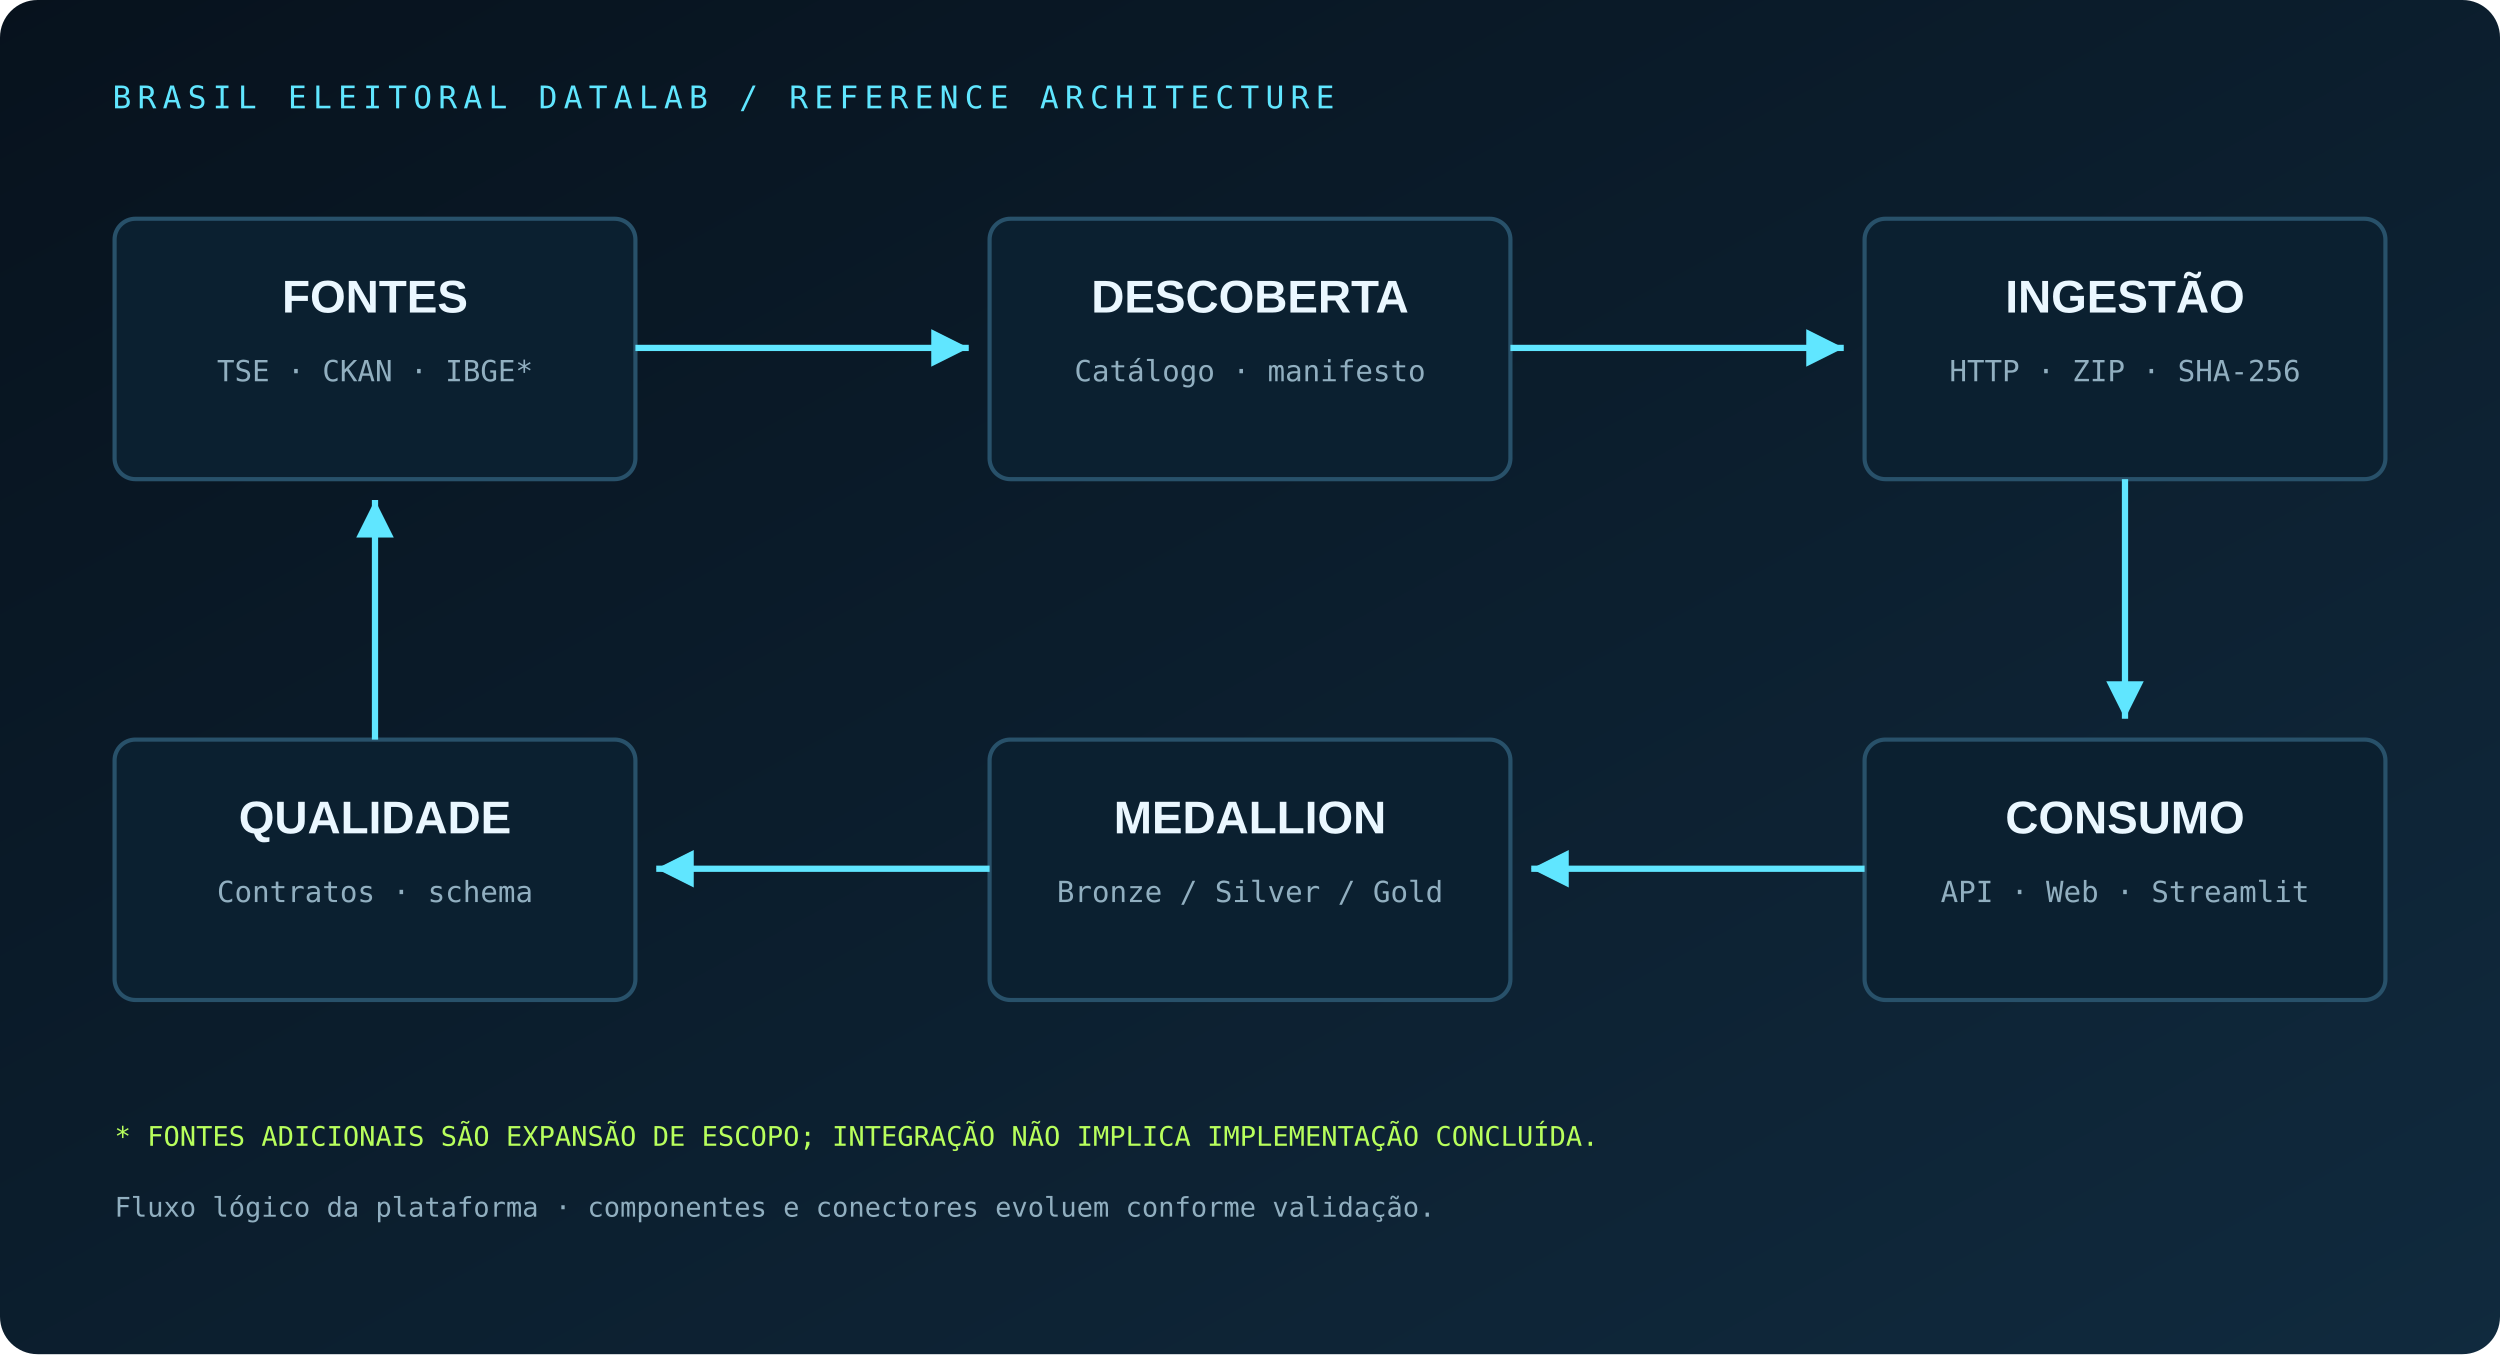
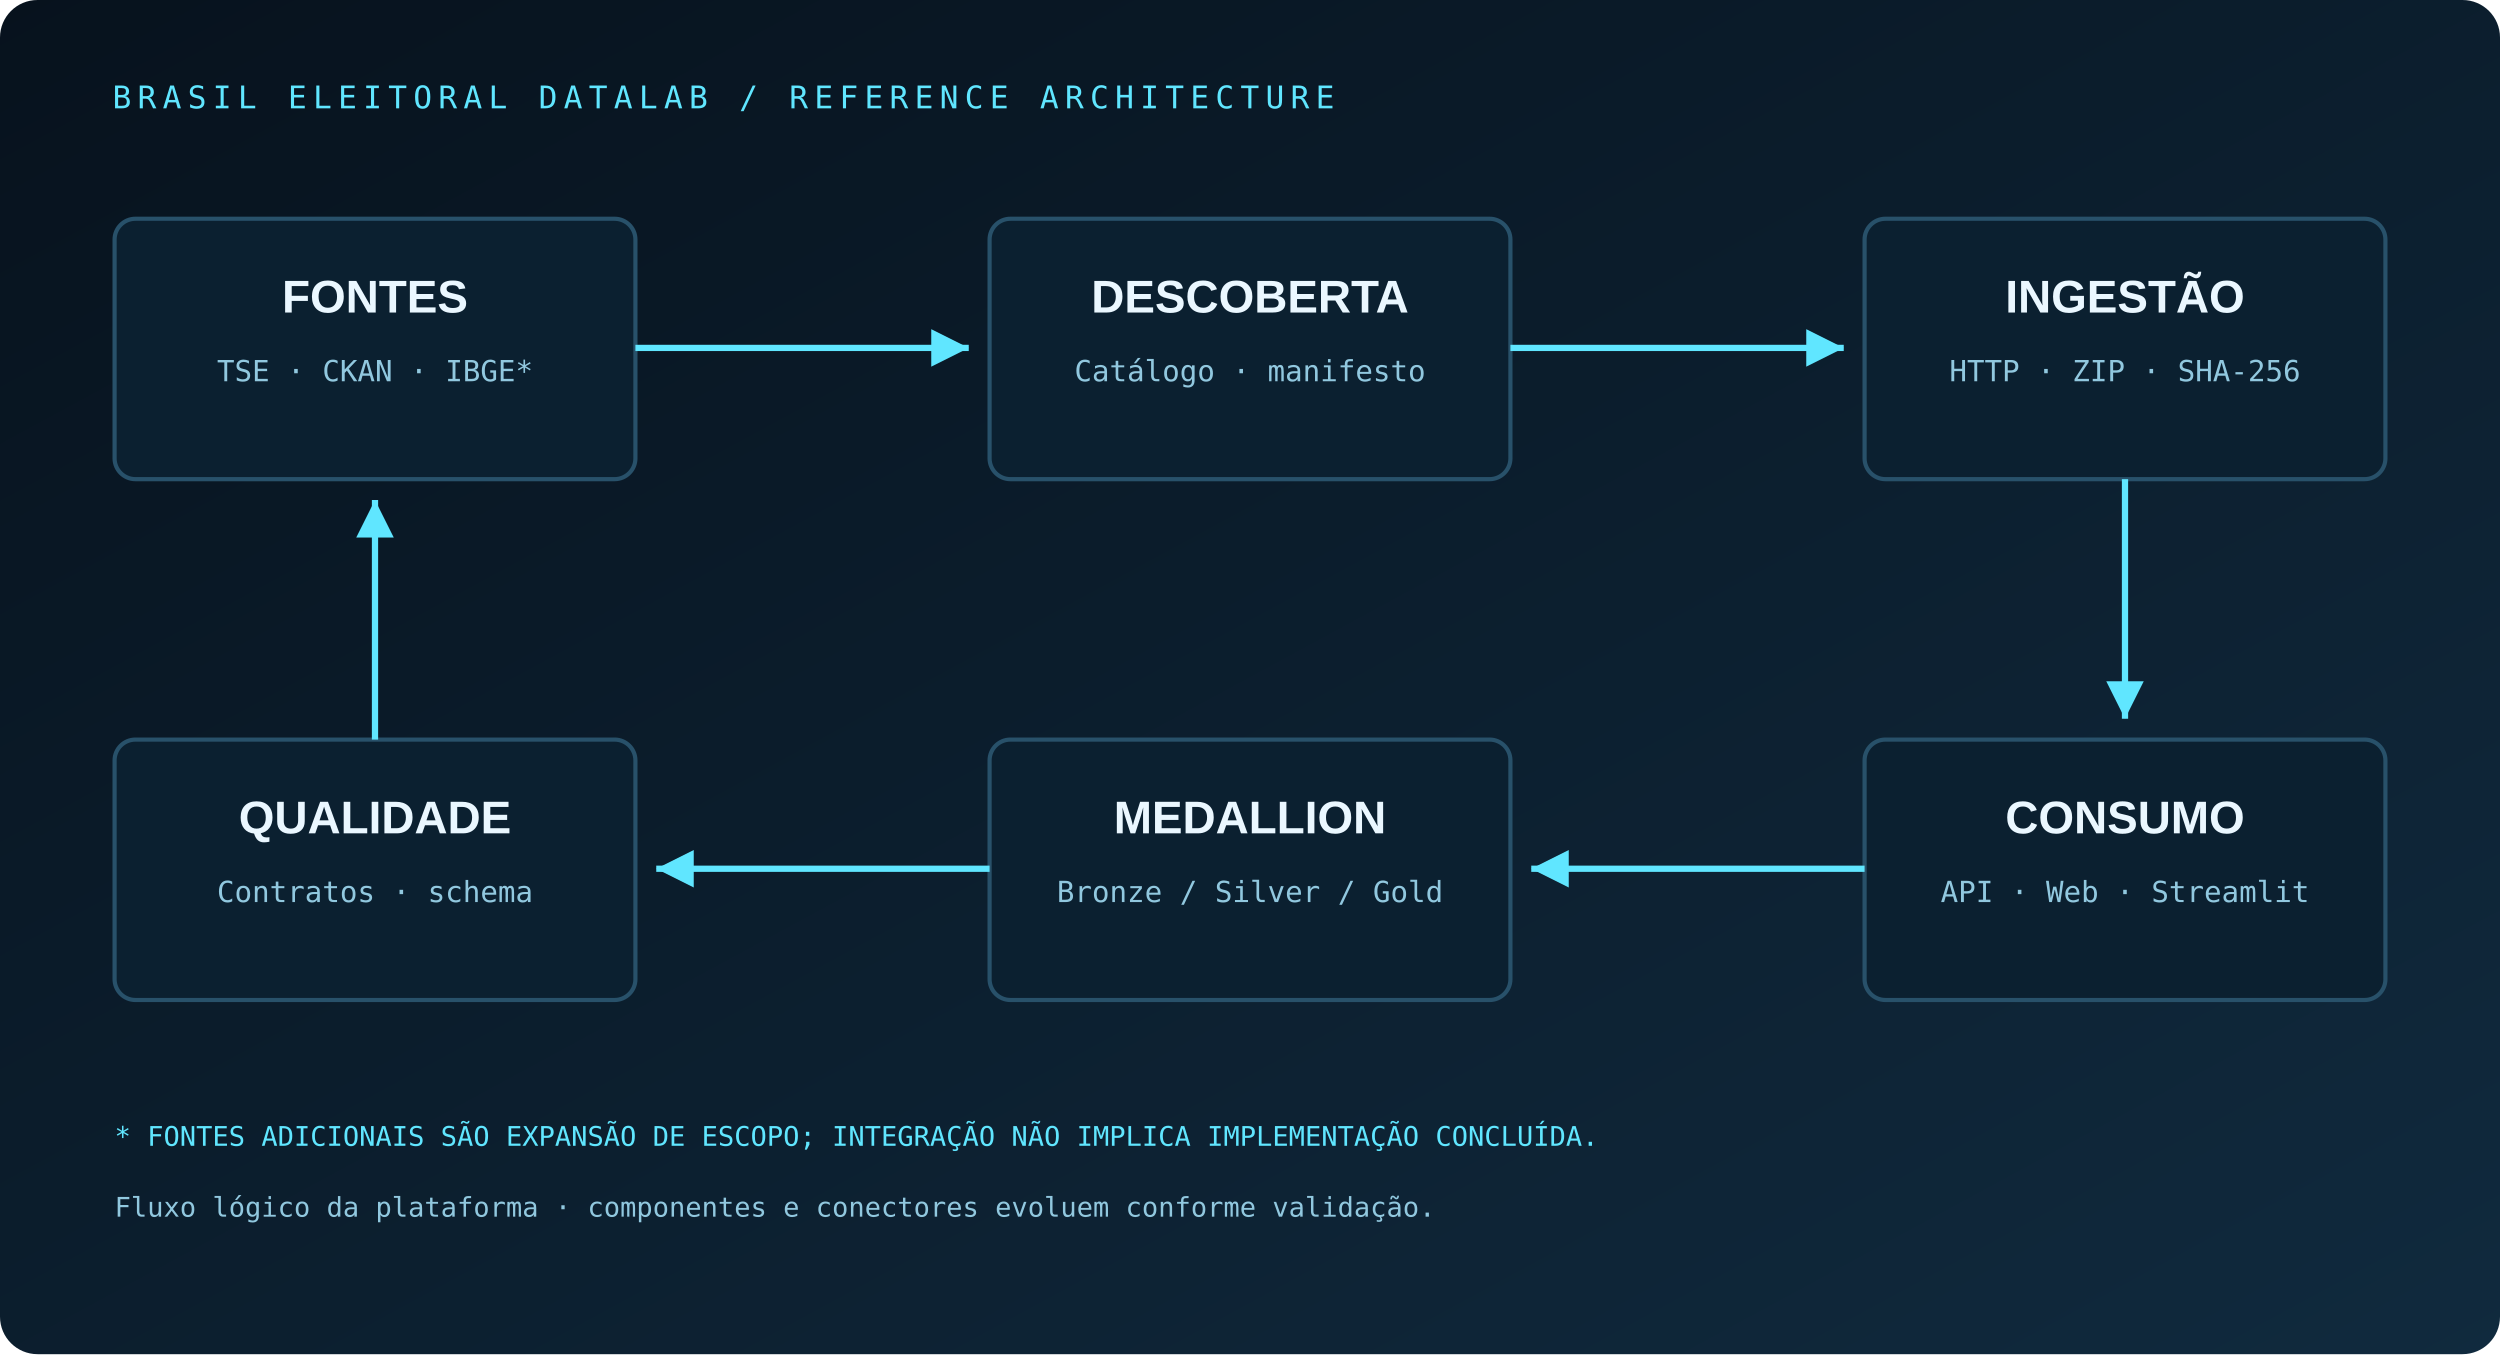
<svg xmlns="http://www.w3.org/2000/svg" width="1200" height="650" viewBox="0 0 1200 650">
  <defs>
    <linearGradient id="b" x2="1" y2="1">
      <stop stop-color="#07121d" />
      <stop offset="1" stop-color="#102a3e" />
    </linearGradient>
    <marker id="a" markerWidth="8" markerHeight="8" refX="6" refY="3" orient="auto">
      <path d="M0 0L6 3L0 6" fill="#60e6ff" />
    </marker>
  </defs>
  <rect width="1200" height="650" rx="18" fill="url(#b)" />
  <g fill="#60e6ff" font-family="monospace" font-size="15" letter-spacing="3">
    <text x="54" y="52">BRASIL ELEITORAL DATALAB / REFERENCE ARCHITECTURE</text>
  </g>
  <g stroke="#28516a" fill="#0b2030" stroke-width="2">
    <rect x="55" y="105" width="250" height="125" rx="10" />
    <rect x="475" y="105" width="250" height="125" rx="10" />
    <rect x="895" y="105" width="250" height="125" rx="10" />
    <rect x="55" y="355" width="250" height="125" rx="10" />
    <rect x="475" y="355" width="250" height="125" rx="10" />
    <rect x="895" y="355" width="250" height="125" rx="10" />
  </g>
  <g font-family="Arial" fill="#eaf7ff" font-size="22" font-weight="bold">
    <text x="180" y="150" text-anchor="middle">FONTES</text>
    <text x="600" y="150" text-anchor="middle">DESCOBERTA</text>
    <text x="1020" y="150" text-anchor="middle">INGESTÃO</text>
    <text x="180" y="400" text-anchor="middle">QUALIDADE</text>
    <text x="600" y="400" text-anchor="middle">MEDALLION</text>
    <text x="1020" y="400" text-anchor="middle">CONSUMO</text>
  </g>
-   <g font-family="monospace" fill="#91afc0" font-size="14" text-anchor="middle">
+   <g font-family="monospace" fill="#91c8df" font-size="14" text-anchor="middle">
    <text x="180" y="183">TSE · CKAN · IBGE*</text>
    <text x="600" y="183">Catálogo · manifesto</text>
    <text x="1020" y="183">HTTP · ZIP · SHA-256</text>
    <text x="180" y="433">Contratos · schema</text>
    <text x="600" y="433">Bronze / Silver / Gold</text>
    <text x="1020" y="433">API · Web · Streamlit</text>
  </g>
  <g stroke="#60e6ff" stroke-width="3" fill="none" marker-end="url(#a)">
    <path d="M305 167H465" />
    <path d="M725 167H885" />
    <path d="M1020 230V345" />
    <path d="M895 417H735" />
    <path d="M475 417H315" />
    <path d="M180 355V240" />
  </g>
-   <g font-family="monospace" fill="#b8ff5c" font-size="13">
+   <g font-family="monospace" fill="#60e6ff" font-size="13">
    <text x="55" y="550">* FONTES ADICIONAIS SÃO EXPANSÃO DE ESCOPO; INTEGRAÇÃO NÃO IMPLICA IMPLEMENTAÇÃO CONCLUÍDA.</text>
-     <text x="55" y="584" fill="#91afc0">Fluxo lógico da plataforma · componentes e conectores evoluem conforme validação.</text>
+     <text x="55" y="584" fill="#91c8df">Fluxo lógico da plataforma · componentes e conectores evoluem conforme validação.</text>
  </g>
</svg>
